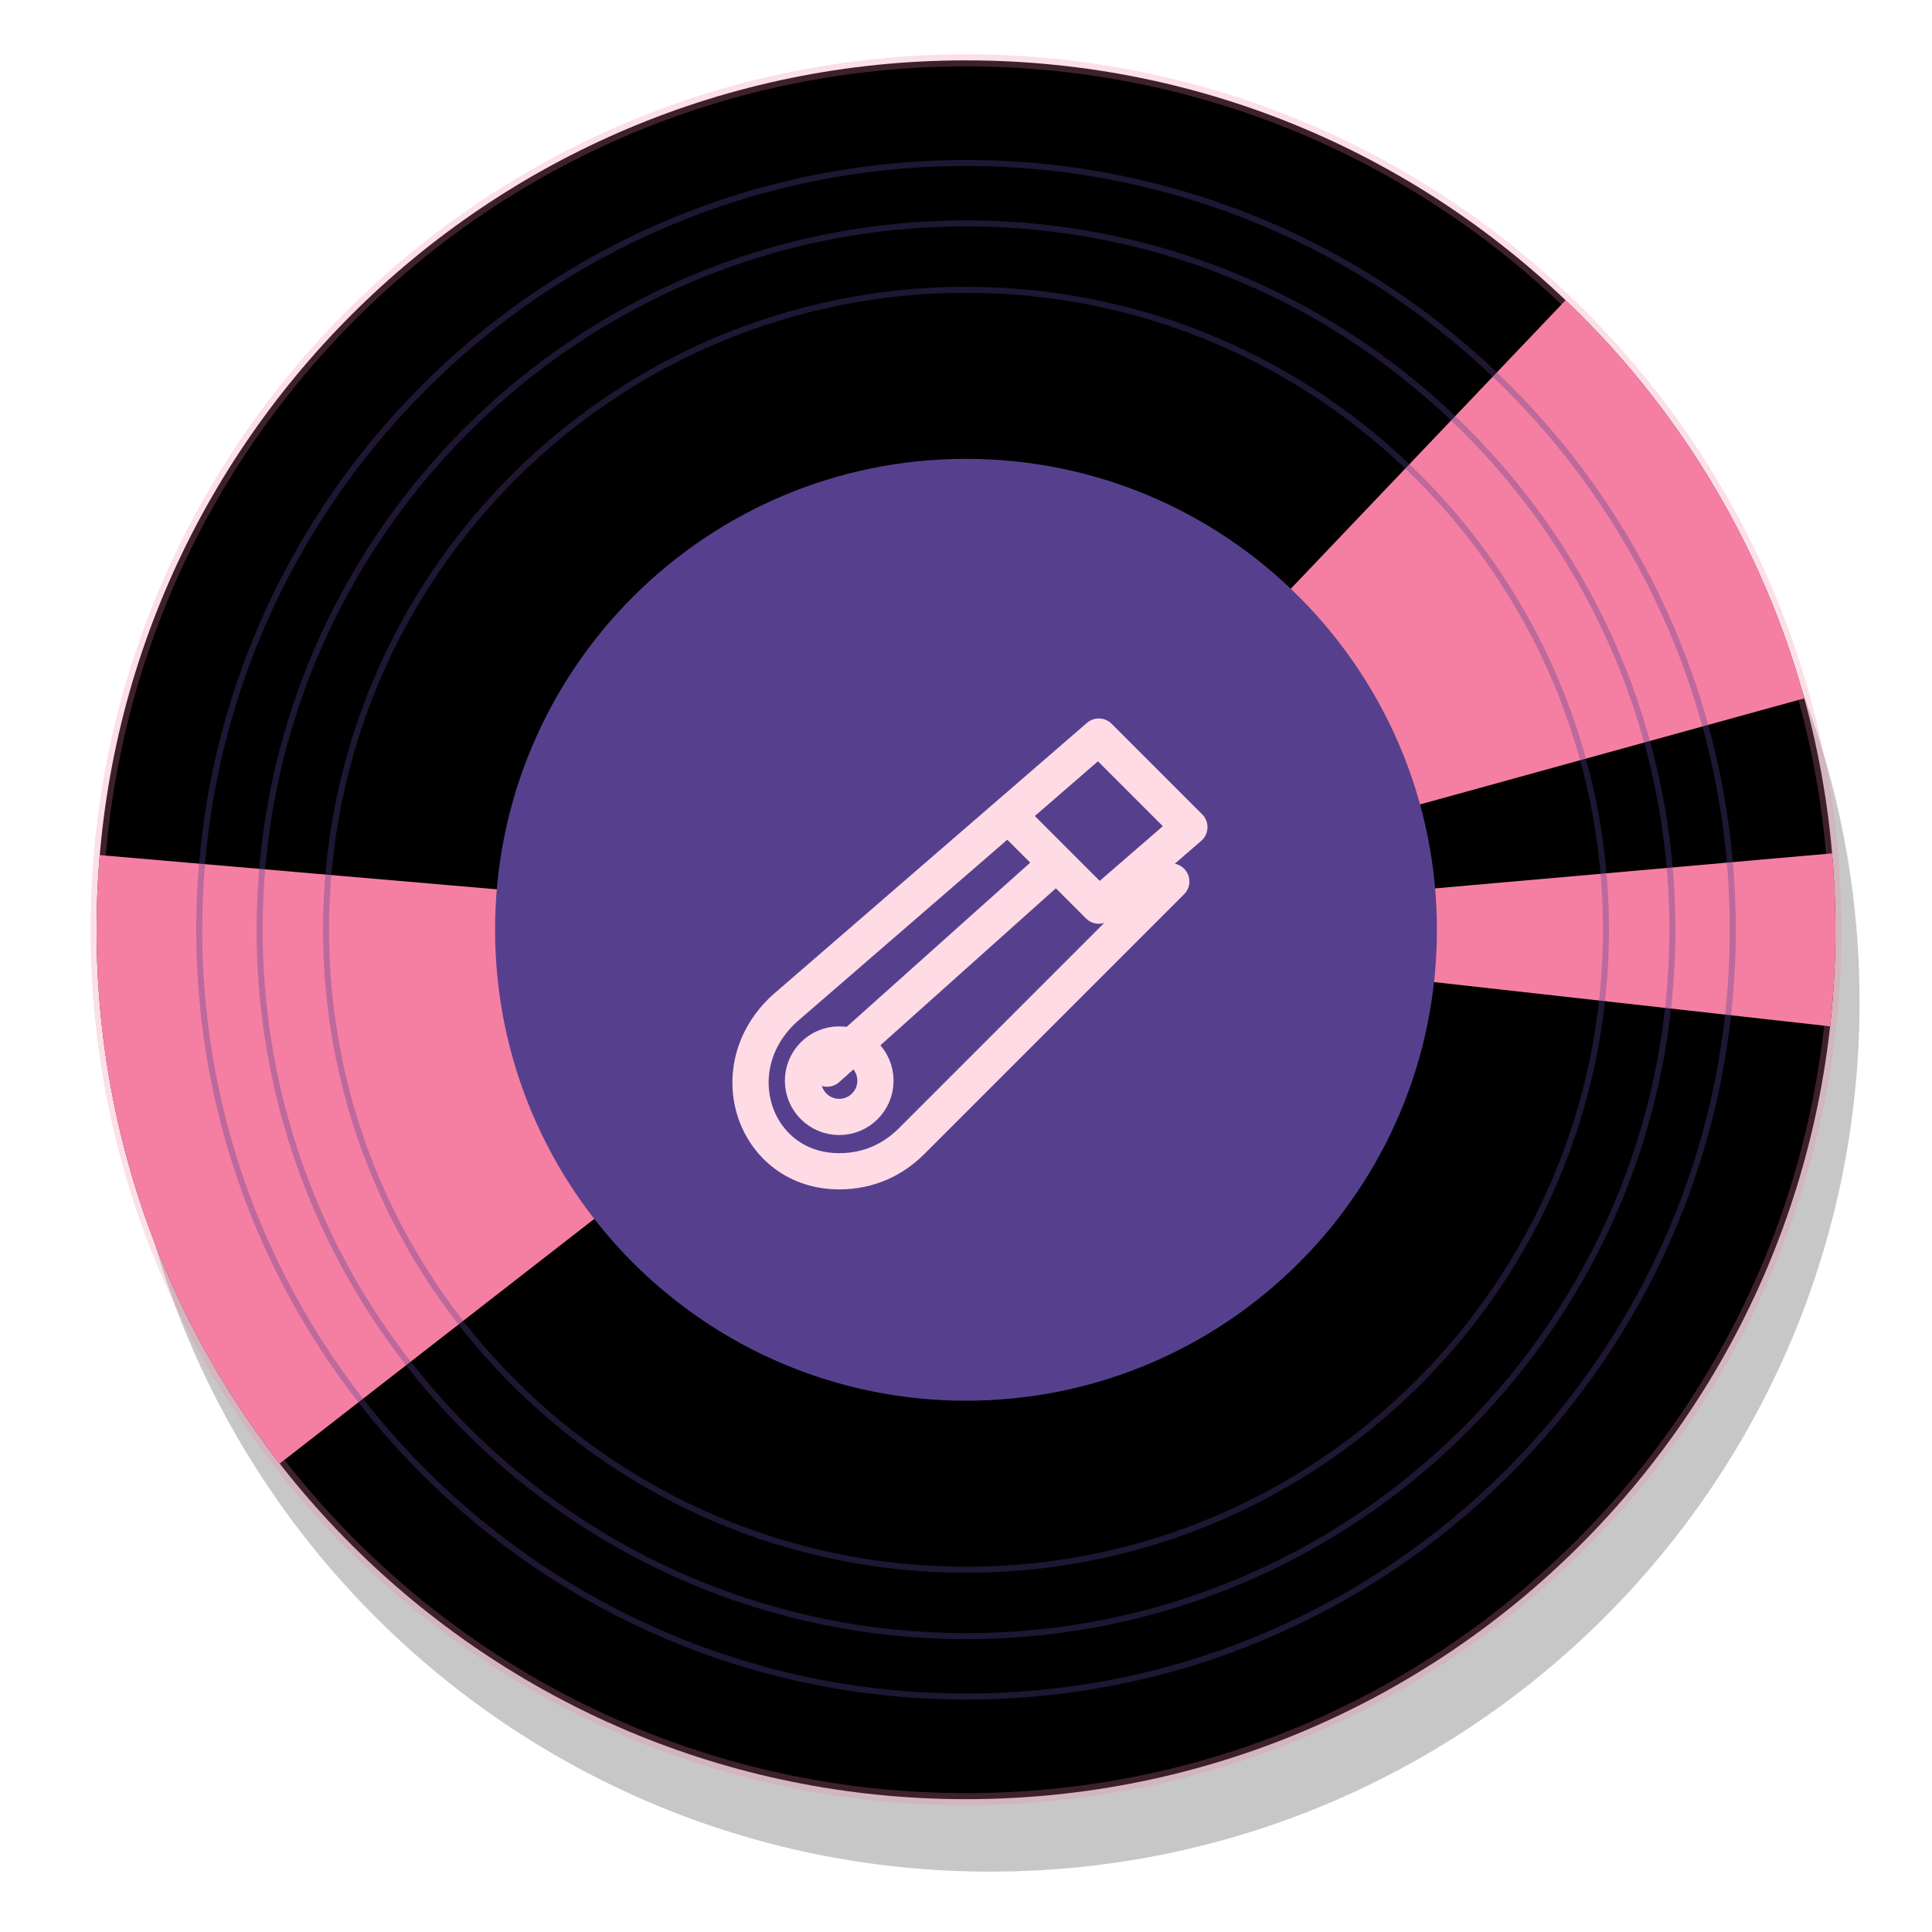
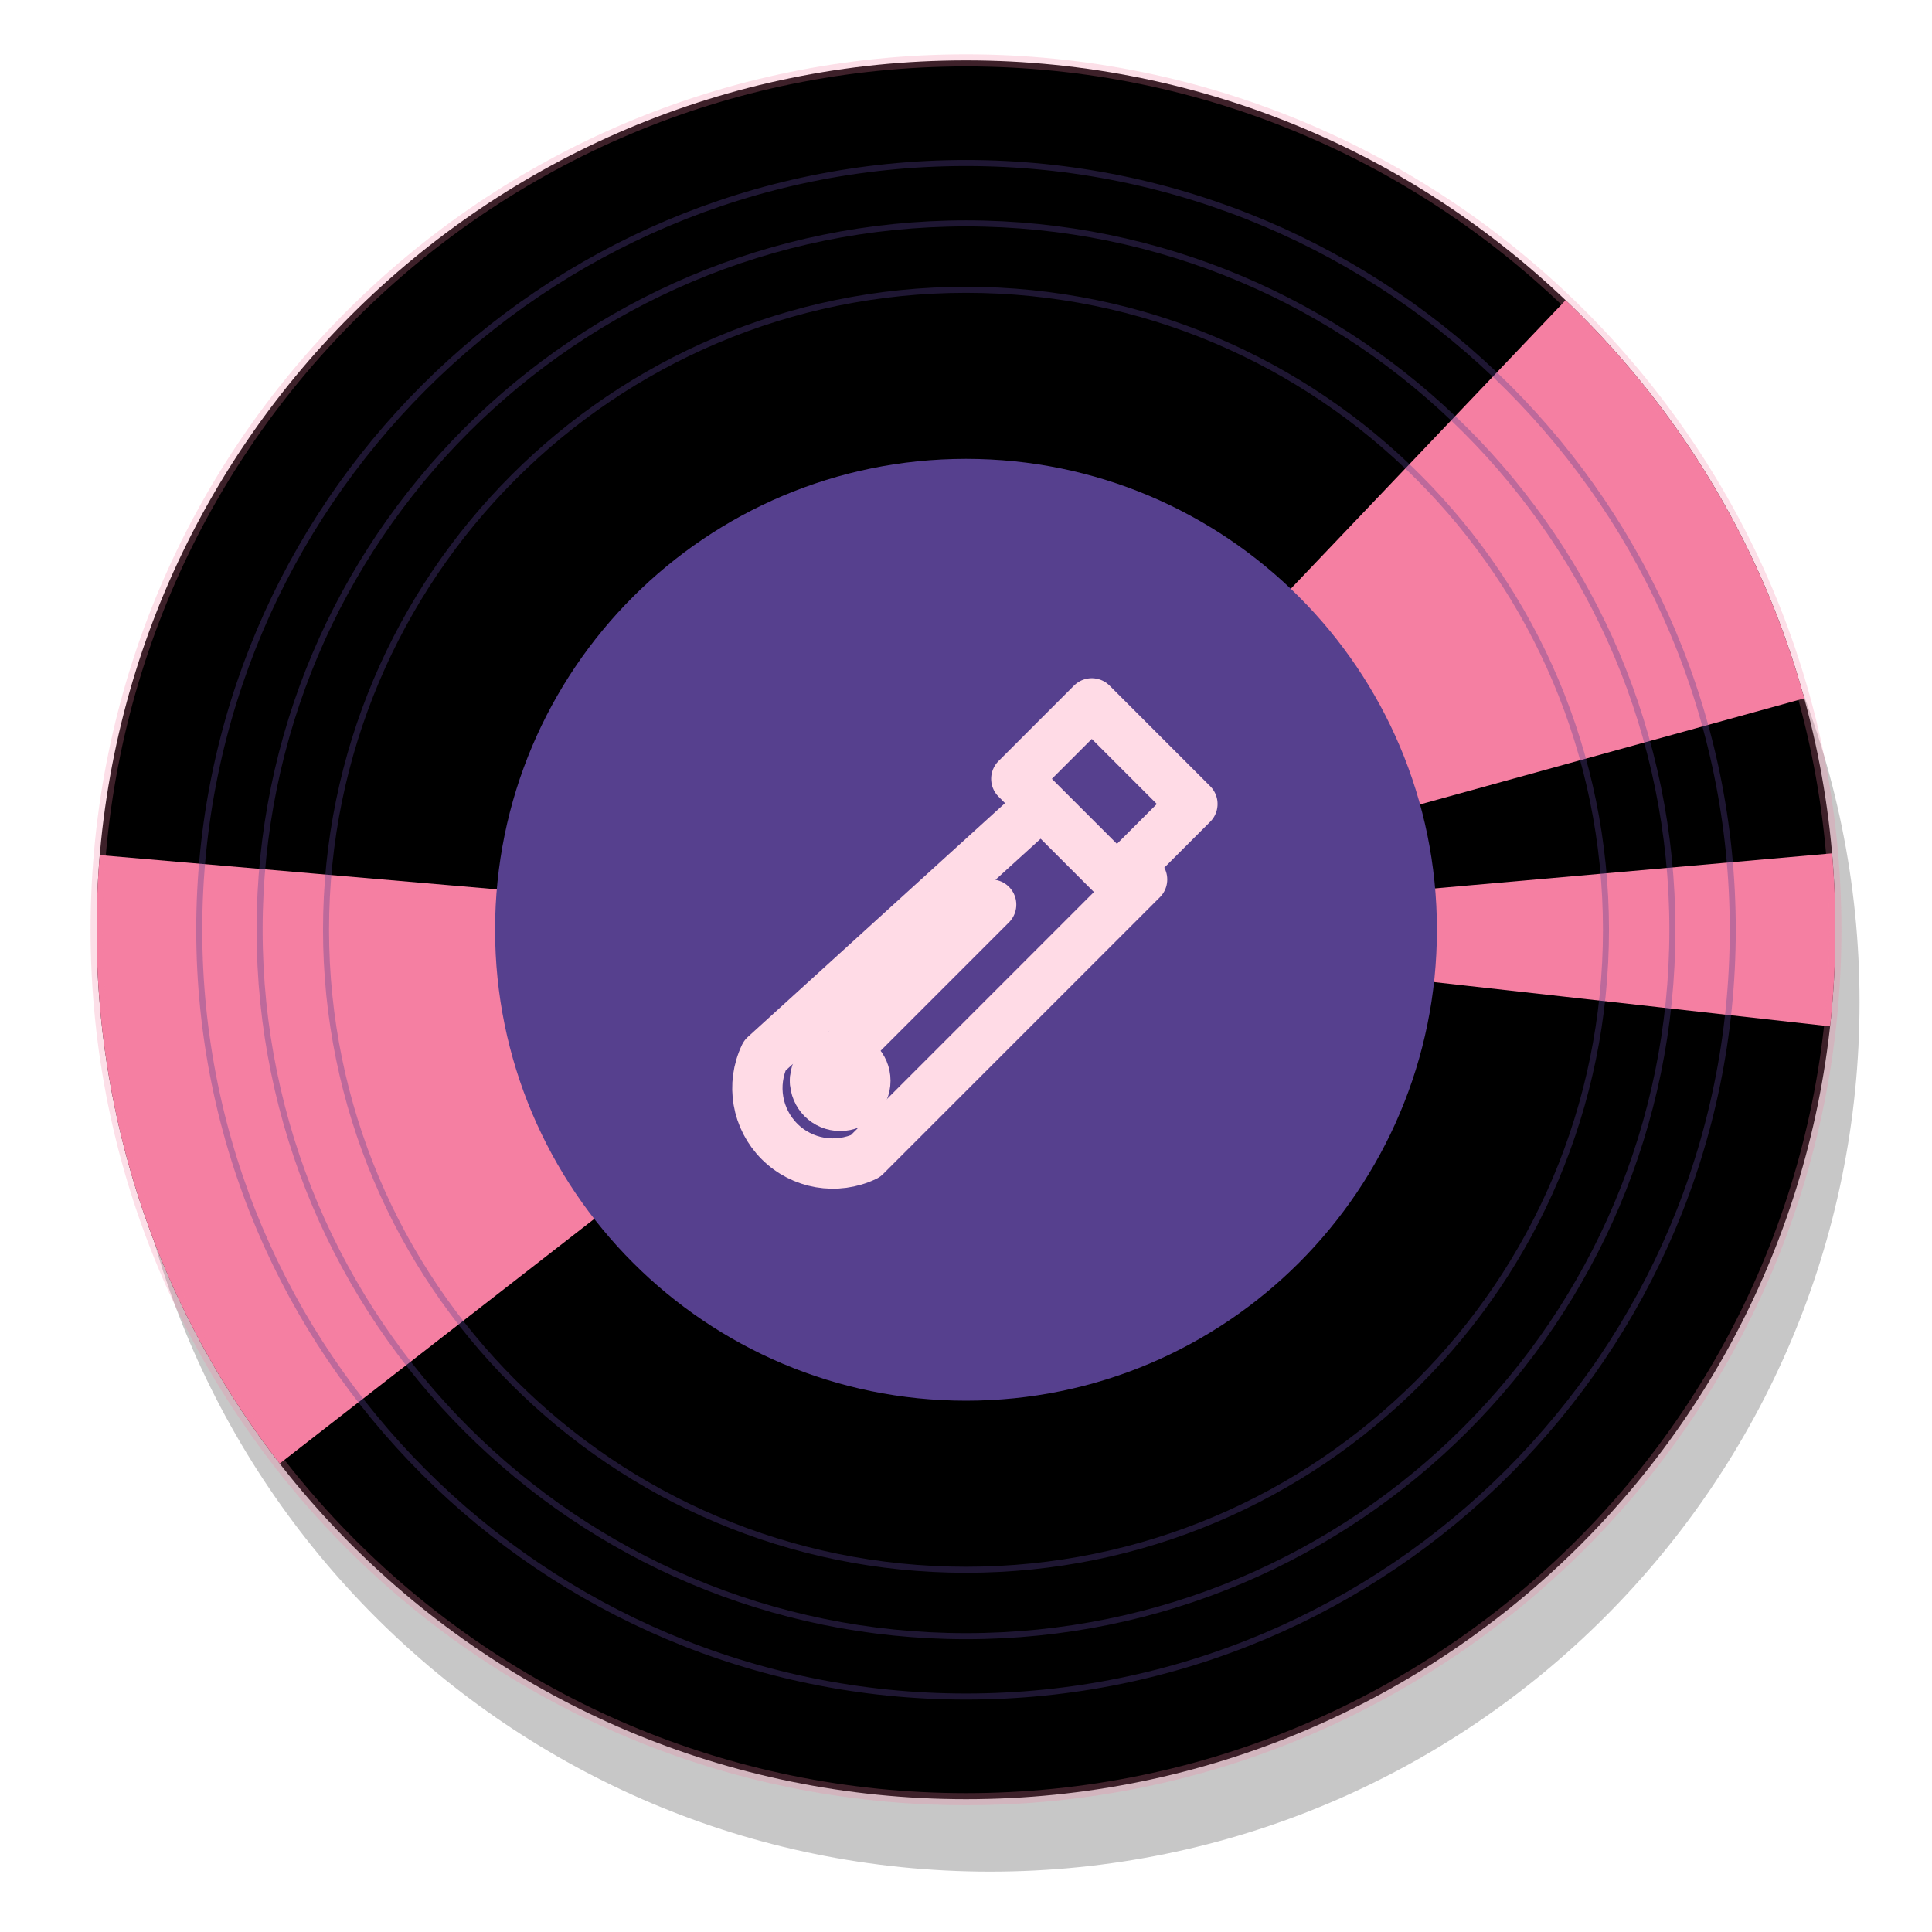
<svg xmlns="http://www.w3.org/2000/svg" viewBox="0 0 320 320">
  <defs>
    <clipPath id="record">
      <circle cx="160" cy="154" r="144" />
    </clipPath>
  </defs>
  <ellipse cx="164" cy="166" rx="144" ry="144" fill="#000000" opacity=".22" />
  <circle cx="160" cy="154" r="144" fill="#000000" />
  <g clip-path="url(#record)" fill="#F57FA2">
    <path d="M160 154 280 28 323 109Z" />
    <path d="M160 154 330 139 330 173Z" />
    <path d="M160 154-14 139-2 280Z" />
  </g>
  <g fill="none" stroke="#56408E" opacity=".35">
    <circle cx="160" cy="154" r="127" />
    <circle cx="160" cy="154" r="117" />
    <circle cx="160" cy="154" r="106" />
  </g>
  <circle cx="160" cy="154" r="78" fill="#56408E" />
  <g transform="translate(110 104)" color="#FFDBE6" stroke="#FFDBE6" fill="none" stroke-width="6" stroke-linecap="round" stroke-linejoin="round">
-     <path d="M72 18 20 63c-11 10-5 27 9 27 5 0 9-2 12-5l43-43M72 18l15 15-15 13-15-15ZM27 73l38-34" />
-     <circle cx="29" cy="75" r="6" />
+     <path transform="scale(4.166667)" stroke-width="2" d="m17 3 4 4-3 3-4-4 3-3ZM15 7 4 17a3 3 0 0 0 4 4L19 10M6 18l7-7" />
+     <circle transform="scale(4.166667)" stroke-width="2" cx="7" cy="18" r="1" />
  </g>
  <circle cx="160" cy="154" r="144" fill="none" stroke="#F57FA2" stroke-width="2" opacity=".25" />
</svg>
